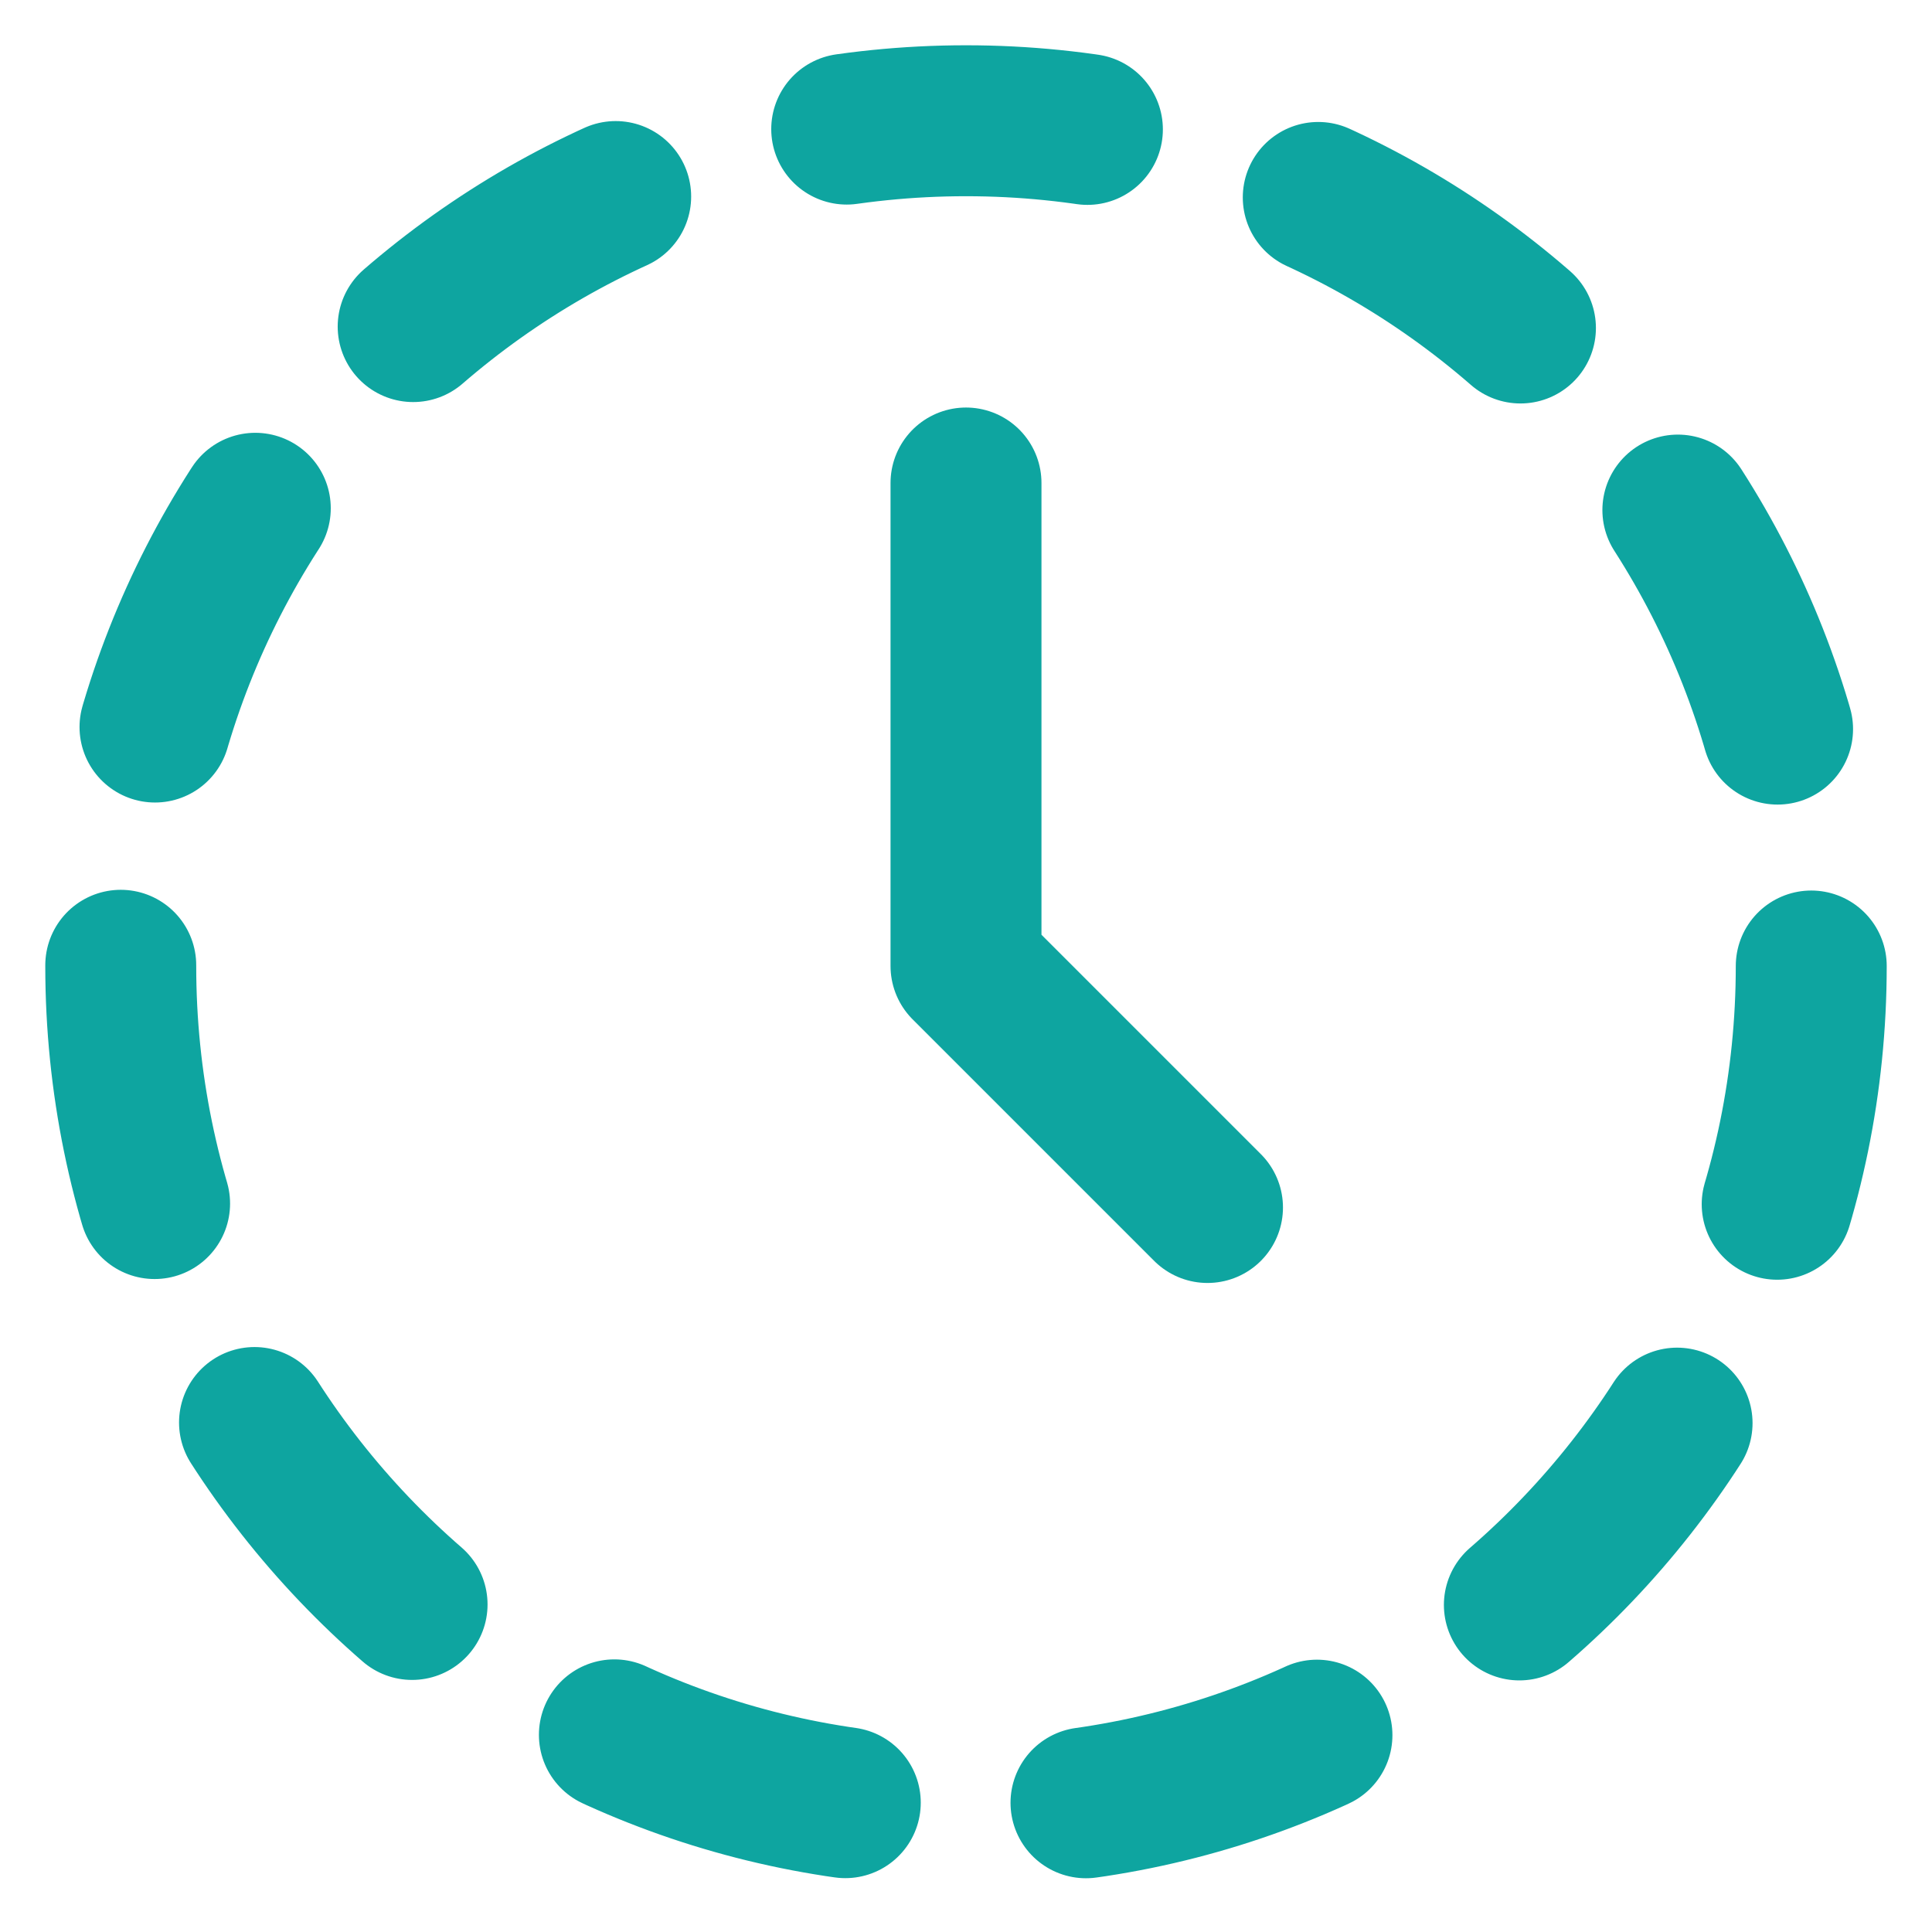
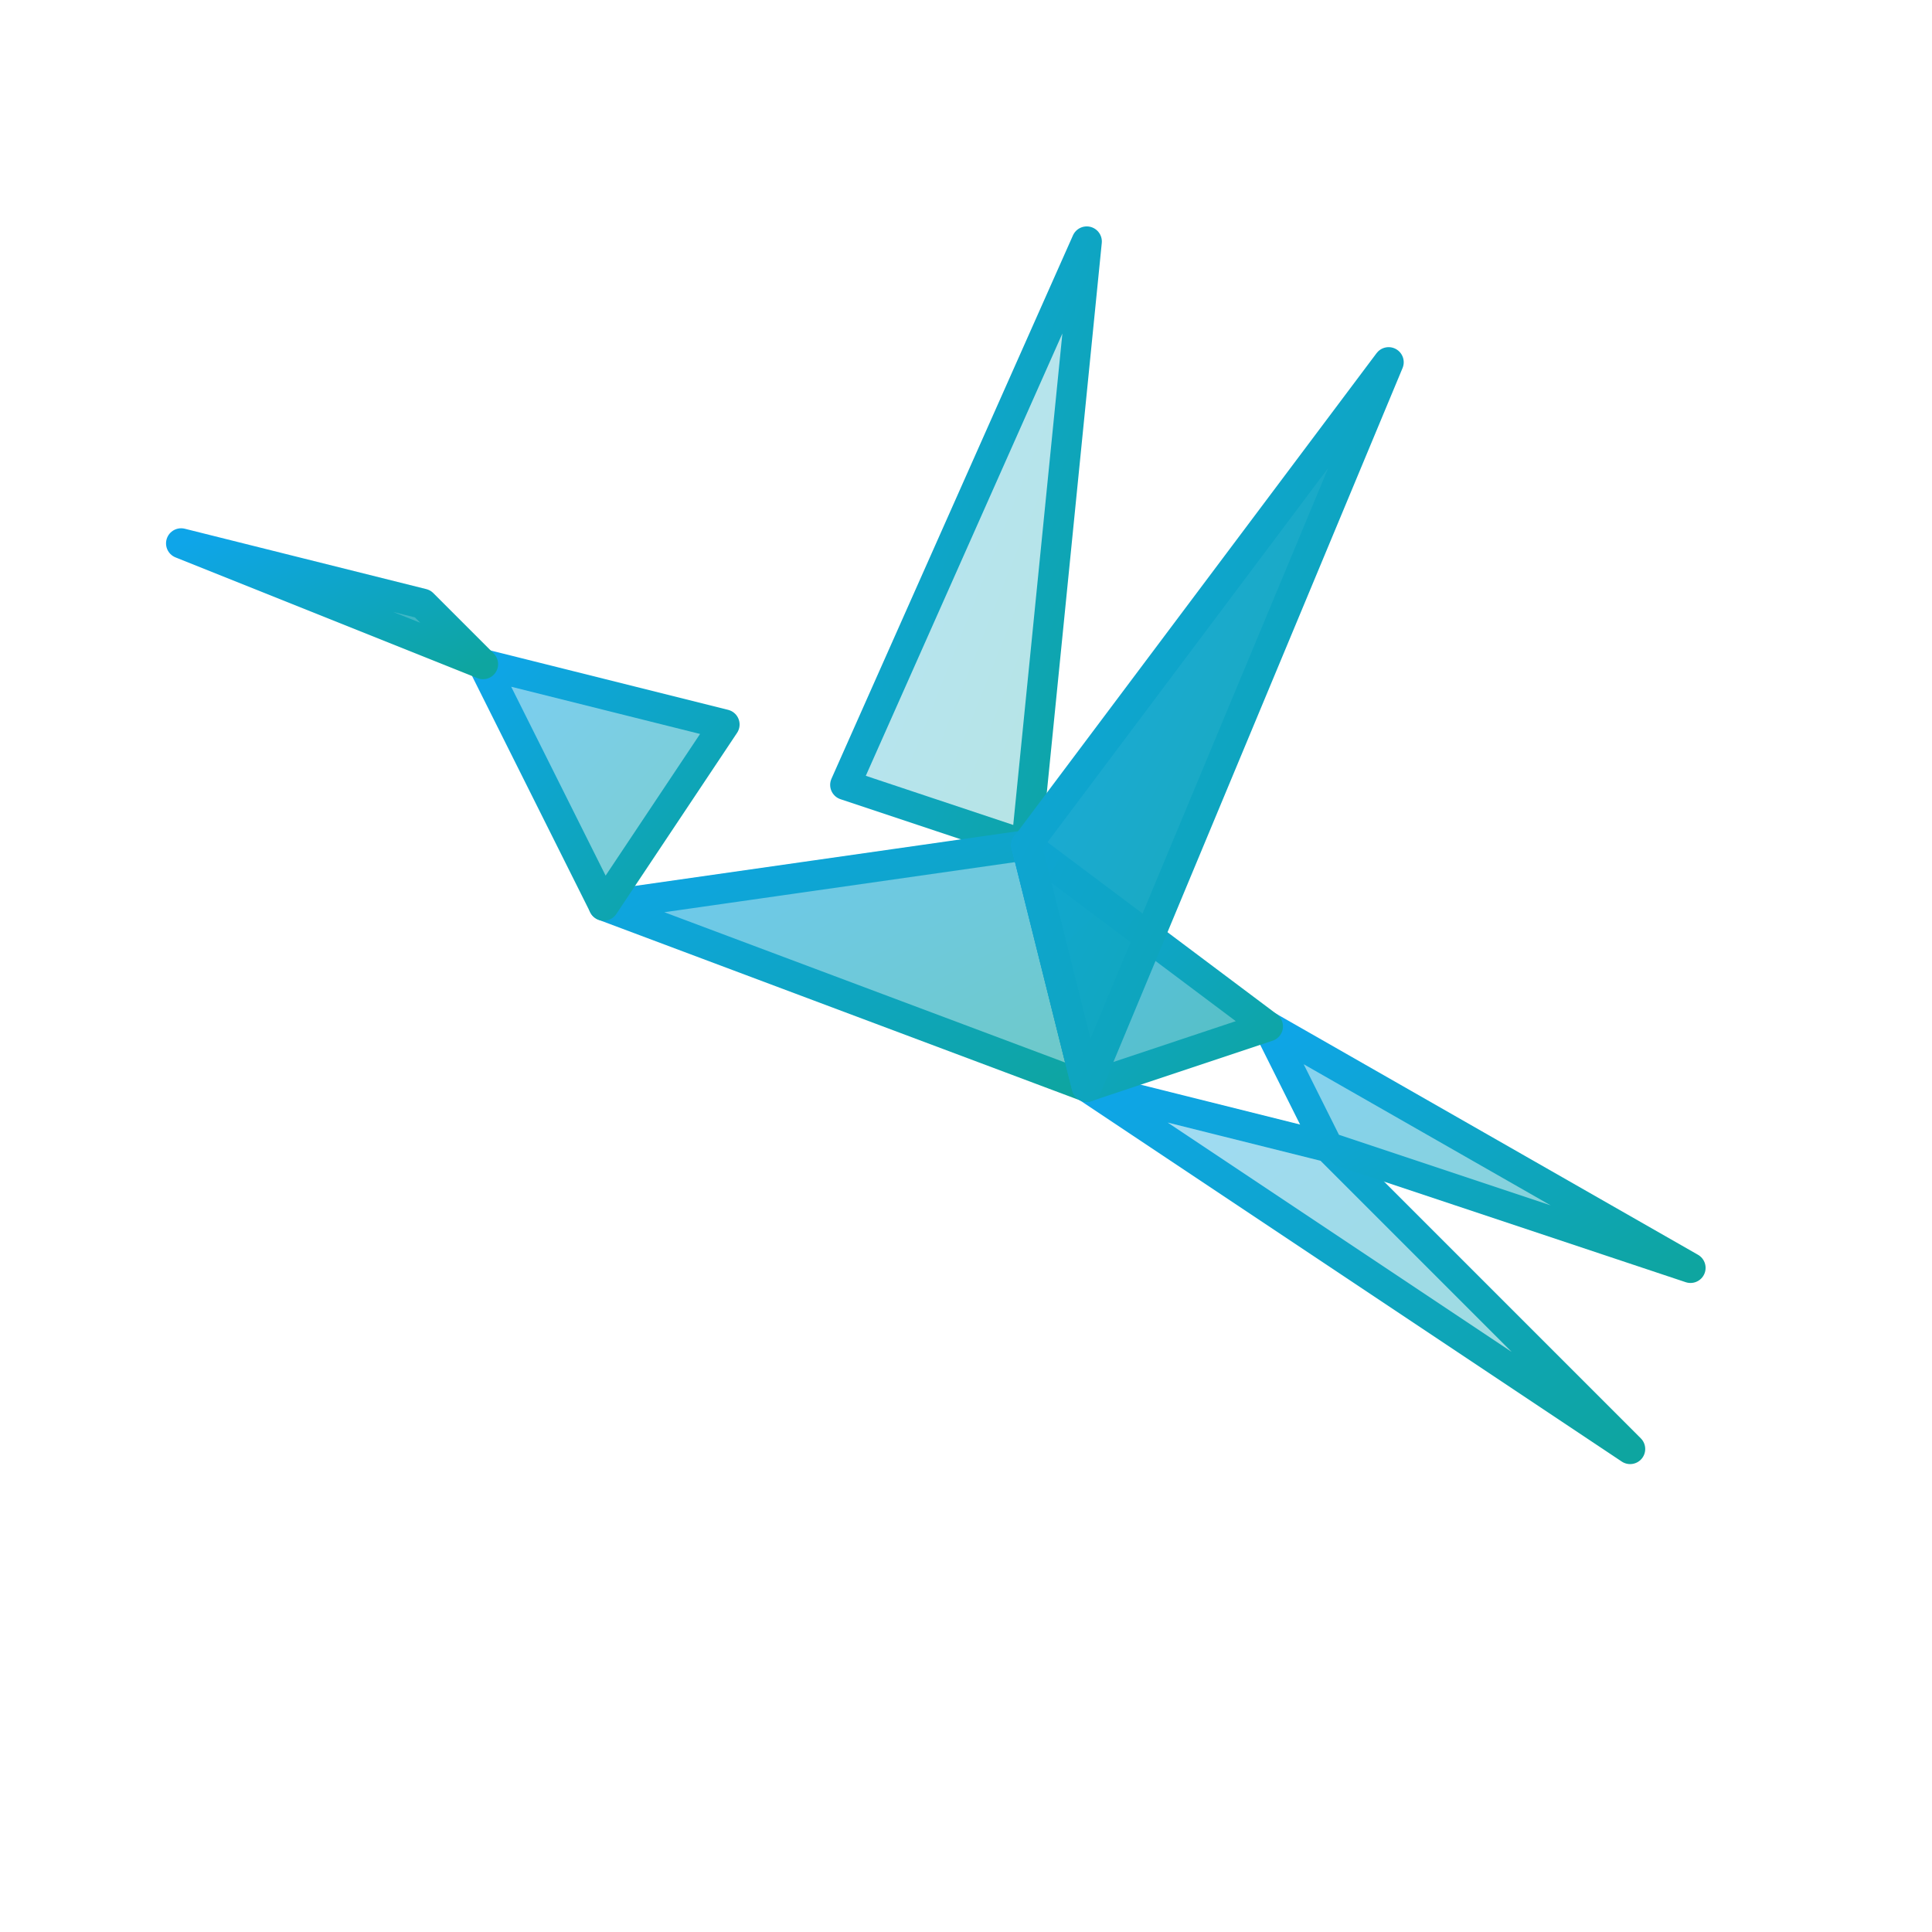
<svg xmlns="http://www.w3.org/2000/svg" width="32" height="32" viewBox="0 0 32 32" fill="none">
-   <circle cx="16" cy="16" r="14" stroke="#0EA5A0" stroke-width="2.5" stroke-linecap="round" stroke-dasharray="4 4" />
-   <path d="M16 8V16L20 20" stroke="#0EA5A0" stroke-width="2.5" stroke-linecap="round" stroke-linejoin="round" />
+   <defs>
+     <linearGradient id="birdGrad" x1="0%" y1="0%" x2="100%" y2="100%">
+       <stop offset="0%" stop-color="#0ea5e9" />
+       <stop offset="100%" stop-color="#0ea5a0" />
+     </linearGradient>
+   </defs>
+   <polygon points="18,18 27,24 22,19" fill="url(#birdGrad)" fill-opacity="0.4" stroke="url(#birdGrad)" stroke-width="0.5" stroke-linejoin="round" />
+   <polygon points="22,19 28,21 21,17" fill="url(#birdGrad)" fill-opacity="0.5" stroke="url(#birdGrad)" stroke-width="0.5" stroke-linejoin="round" />
+   <polygon points="14,13 18,4 17,14" fill="url(#birdGrad)" fill-opacity="0.3" stroke="url(#birdGrad)" stroke-width="0.5" stroke-linejoin="round" />
+   <polygon points="10,15 17,14 18,18" fill="url(#birdGrad)" fill-opacity="0.6" stroke="url(#birdGrad)" stroke-width="0.5" stroke-linejoin="round" />
+   <polygon points="18,18 17,14 21,17" fill="url(#birdGrad)" fill-opacity="0.7" stroke="url(#birdGrad)" stroke-width="0.5" stroke-linejoin="round" />
+   <polygon points="10,15 8,11 12,12" fill="url(#birdGrad)" fill-opacity="0.55" stroke="url(#birdGrad)" stroke-width="0.5" stroke-linejoin="round" />
+   <polygon points="8,11 3,9 7,10" fill="url(#birdGrad)" fill-opacity="0.8" stroke="url(#birdGrad)" stroke-width="0.5" stroke-linejoin="round" />
+   <polygon points="17,14 23,6 18,18" fill="url(#birdGrad)" fill-opacity="0.95" stroke="url(#birdGrad)" stroke-width="0.5" stroke-linejoin="round" />
</svg>
